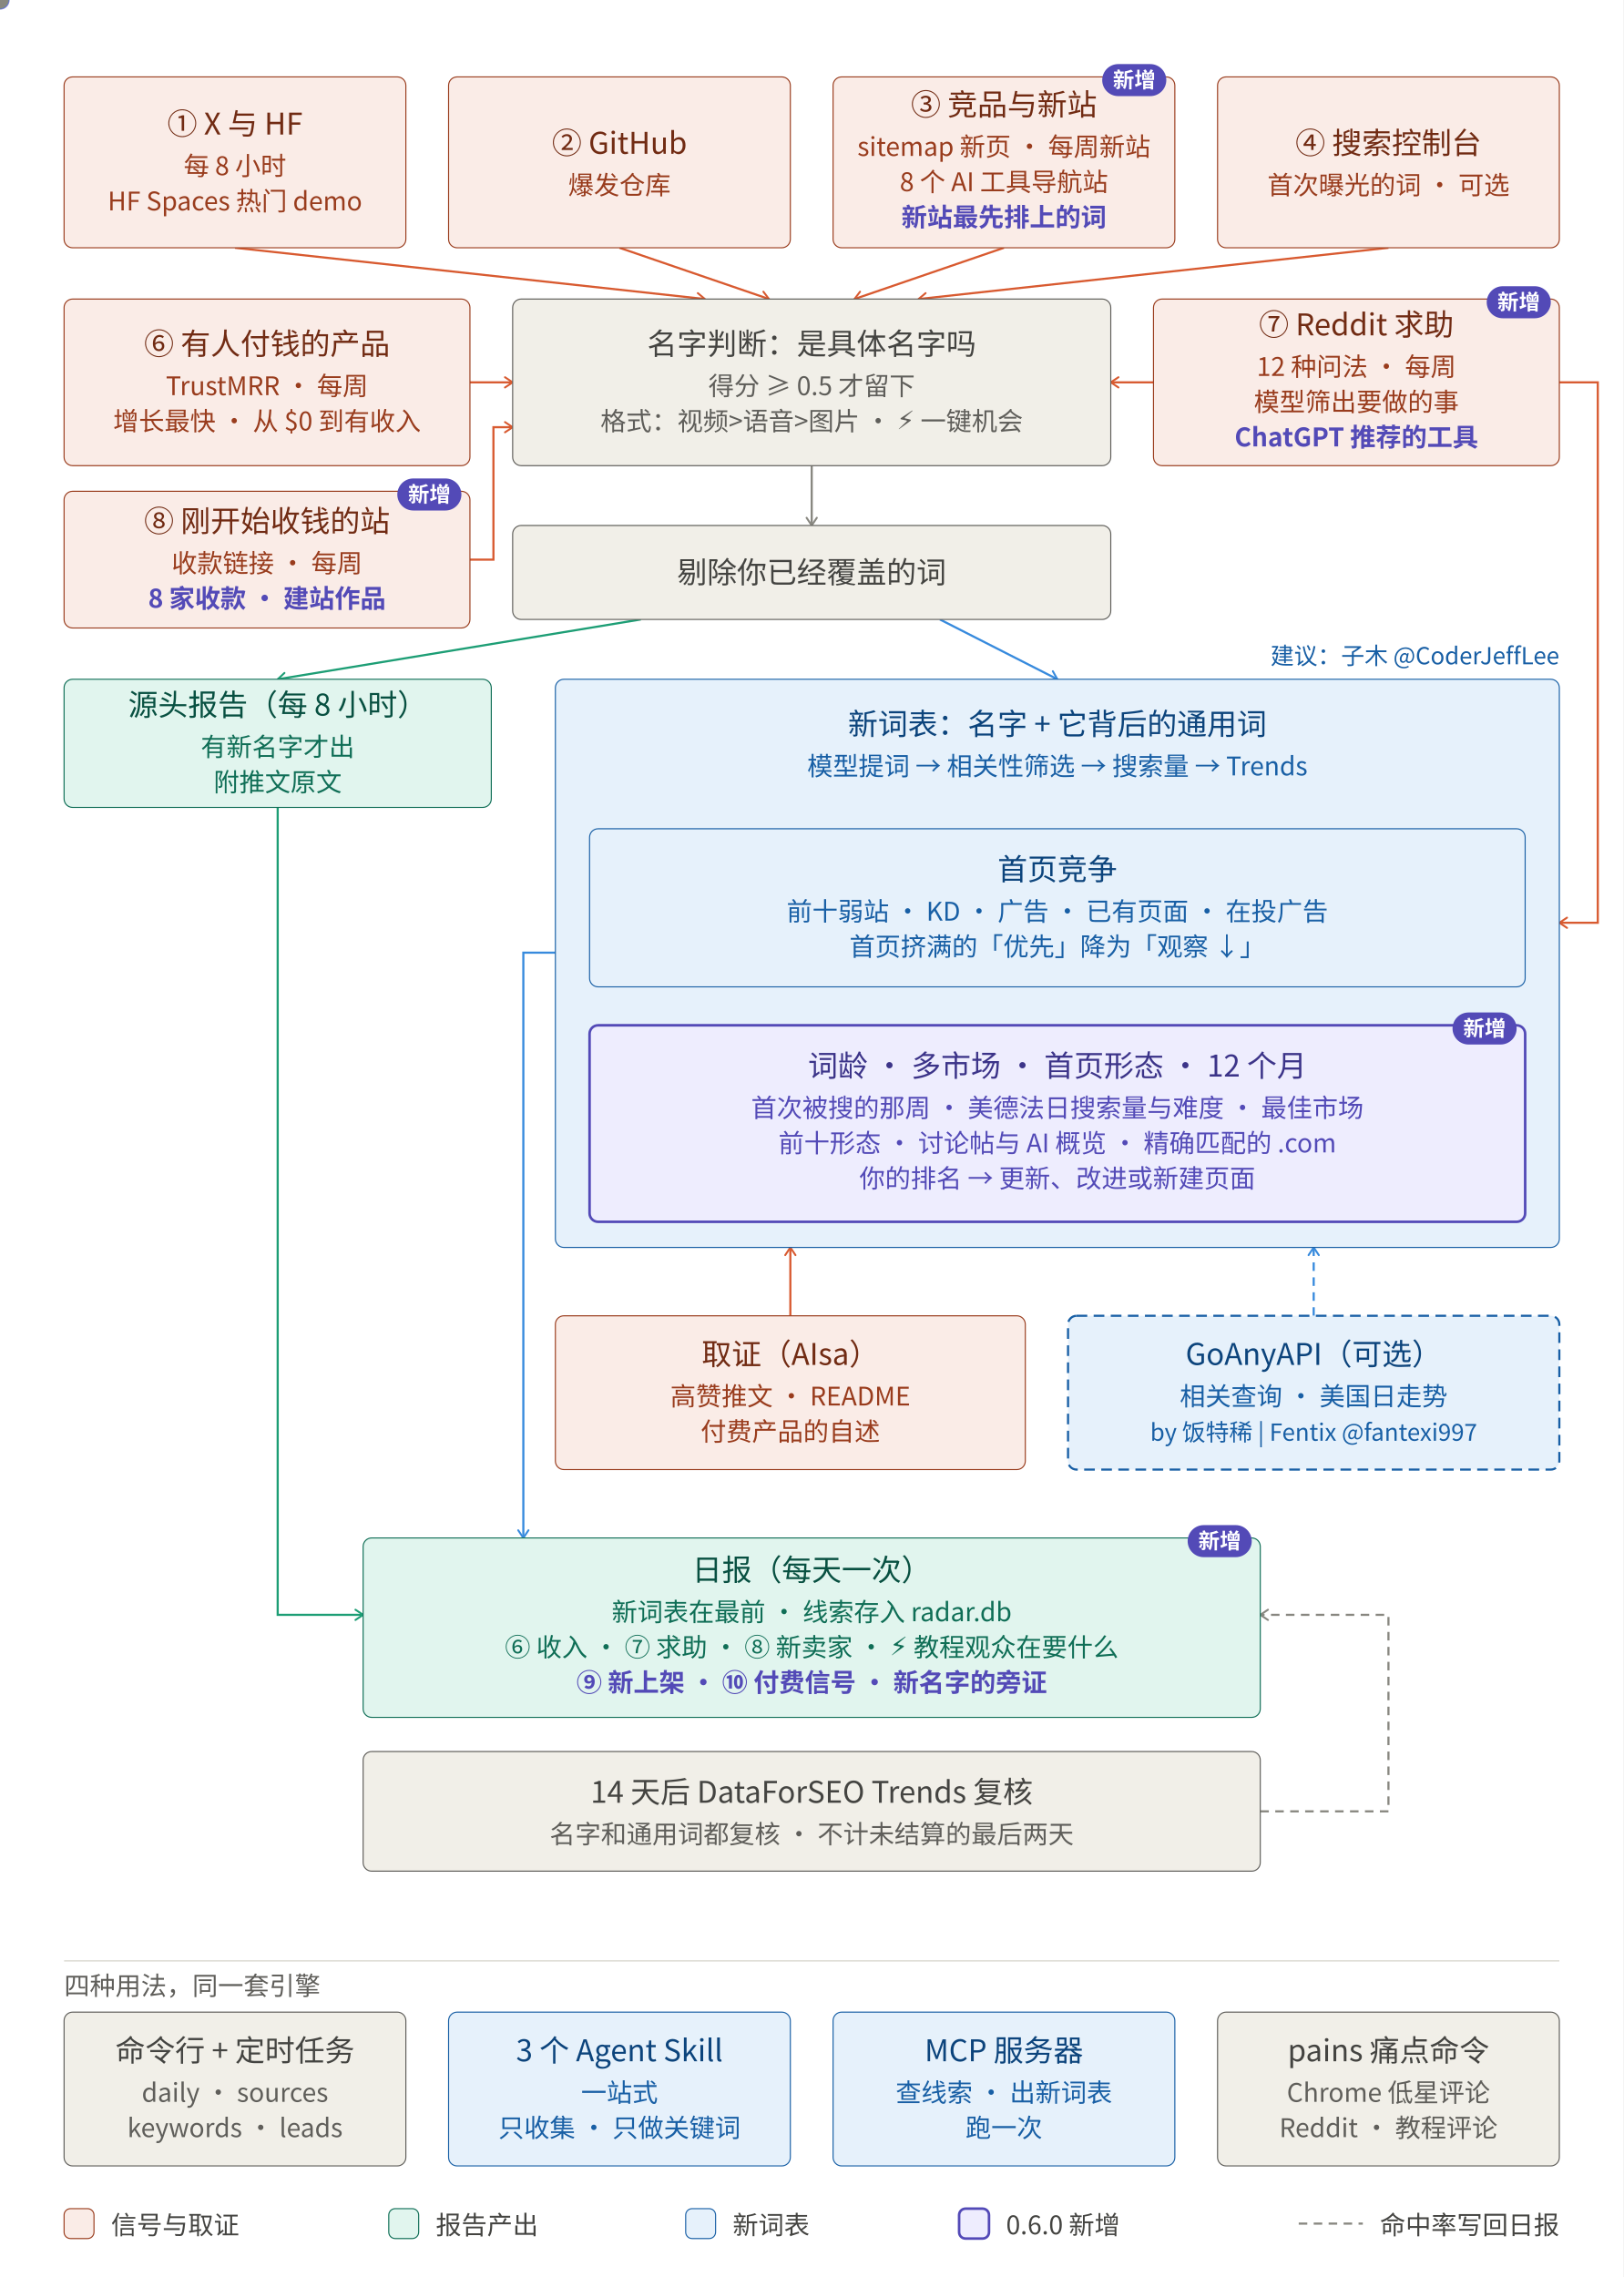
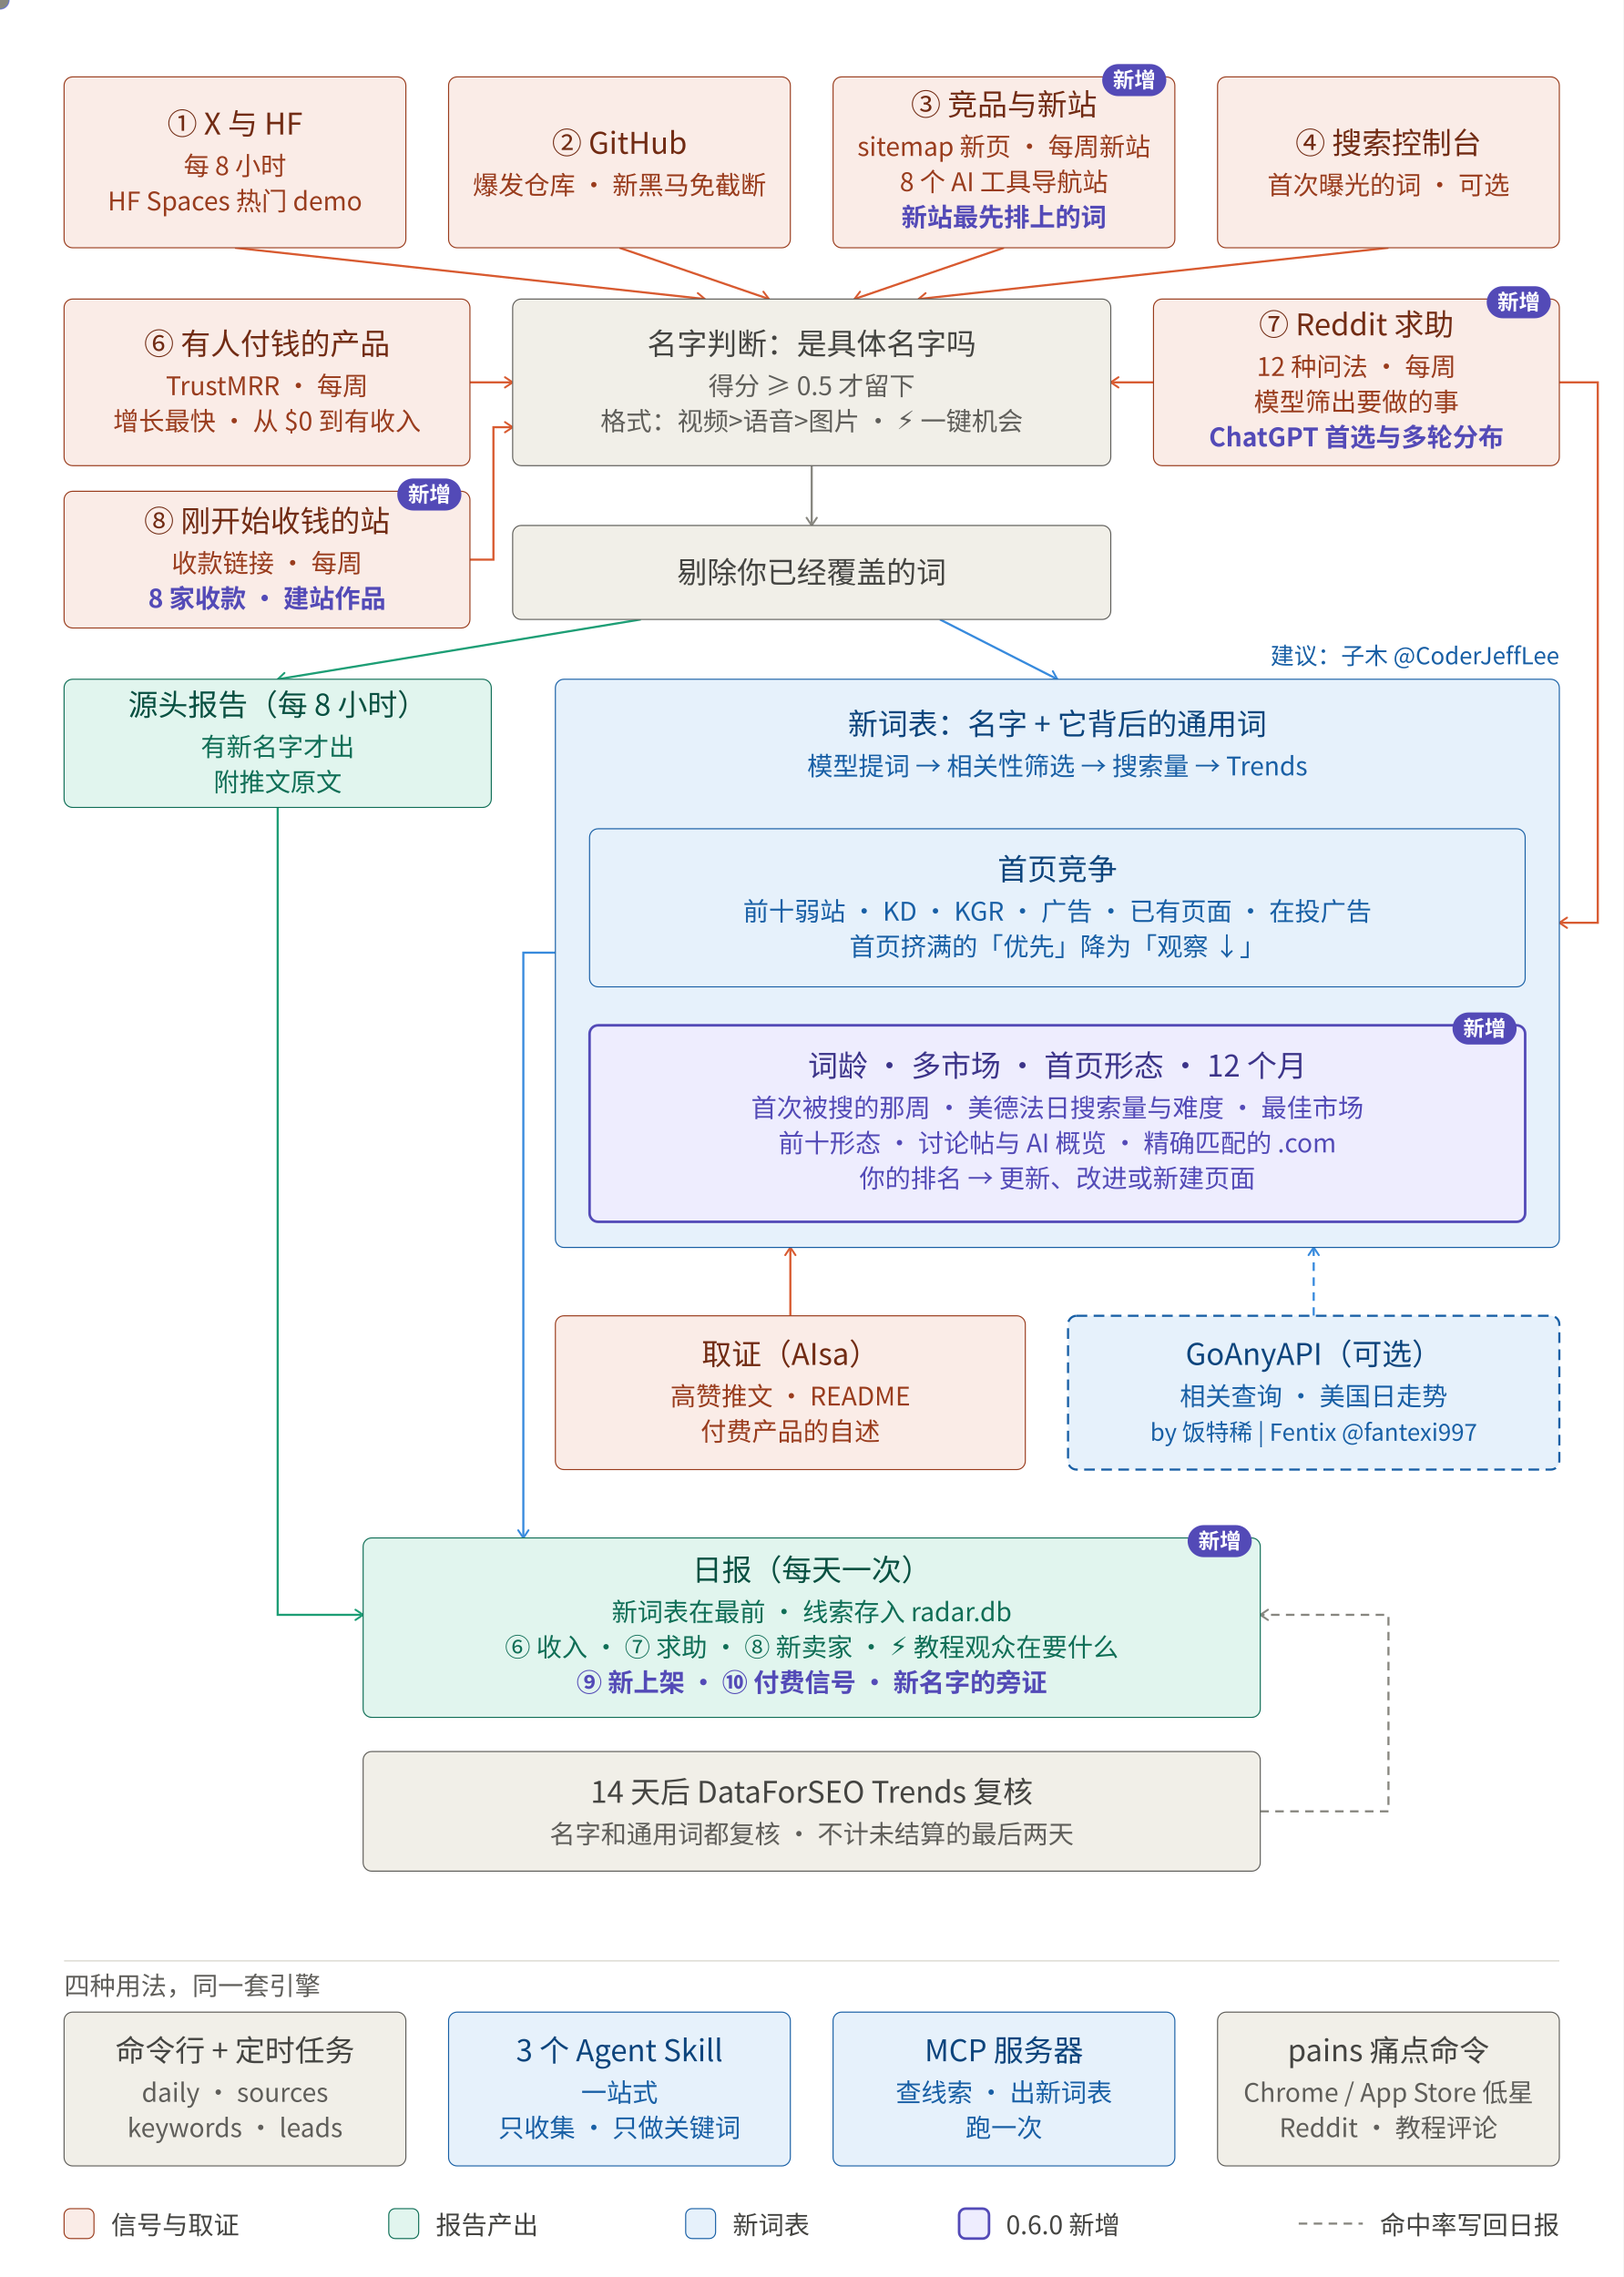
<svg xmlns="http://www.w3.org/2000/svg" width="1520" height="2132" viewBox="0 0 760 1066" font-family="Hiragino Sans GB, PingFang SC, Noto Sans CJK SC, sans-serif">
  <defs>
    <marker id="arrow" viewBox="0 0 10 10" refX="8" refY="5" markerWidth="6" markerHeight="6" orient="auto-start-reverse">
      <path d="M2 1L8 5L2 9" fill="none" stroke="context-stroke" stroke-width="1.5" stroke-linecap="round" stroke-linejoin="round" />
    </marker>
  </defs>
  <rect width="760" height="1066" fill="#FFFFFF" />
  <path id="p1" d="M110 116 L330 140" fill="none" stroke="#D85A30" stroke-width="1" marker-end="url(#arrow)" />
  <path id="p2" d="M290 116 L360 140" fill="none" stroke="#D85A30" stroke-width="1" marker-end="url(#arrow)" />
  <path id="p3" d="M470 116 L400 140" fill="none" stroke="#D85A30" stroke-width="1" marker-end="url(#arrow)" />
  <path id="p4" d="M650 116 L430 140" fill="none" stroke="#D85A30" stroke-width="1" marker-end="url(#arrow)" />
  <path id="p6" d="M220 179 L240 179" fill="none" stroke="#D85A30" stroke-width="1" marker-end="url(#arrow)" />
  <path id="p7" d="M540 179 L520 179" fill="none" stroke="#D85A30" stroke-width="1" marker-end="url(#arrow)" />
  <path id="p8b" d="M220 262 L231 262 L231 200 L240 200" fill="none" stroke="#D85A30" stroke-width="1" marker-end="url(#arrow)" />
  <path id="p7b" d="M730 179 L748 179 L748 432 L730 432" fill="none" stroke="#D85A30" stroke-width="1" marker-end="url(#arrow)" />
  <path id="p5" d="M380 218 L380 246" fill="none" stroke="#888780" stroke-width="1" marker-end="url(#arrow)" />
  <path id="p8" d="M300 290 L130 318" fill="none" stroke="#1D9E75" stroke-width="1" marker-end="url(#arrow)" />
  <path id="p9" d="M440 290 L495 318" fill="none" stroke="#378ADD" stroke-width="1" marker-end="url(#arrow)" />
  <path id="p15" d="M495 462 L495 480" fill="none" stroke="#7F77DD" stroke-width="1.4" marker-end="url(#arrow)" />
  <path id="p10" d="M370 616 L370 584" fill="none" stroke="#D85A30" stroke-width="1" marker-end="url(#arrow)" />
  <path id="p11" d="M615 616 L615 584" fill="none" stroke="#378ADD" stroke-width="1" stroke-dasharray="4 3" marker-end="url(#arrow)" />
  <path id="p12" d="M130 378 L130 756 L170 756" fill="none" stroke="#1D9E75" stroke-width="1" marker-end="url(#arrow)" />
  <path id="p13" d="M260 446 L245 446 L245 720" fill="none" stroke="#378ADD" stroke-width="1" marker-end="url(#arrow)" />
  <path id="p14" d="M590 848 L650 848 L650 756 L590 756" fill="none" stroke="#888780" stroke-width="1" stroke-dasharray="4 3" marker-end="url(#arrow)" />
  <g font-size="14" text-anchor="middle">
    <rect x="30" y="36" width="160" height="80" rx="4" fill="#FAECE7" stroke="#993C1D" stroke-width="0.5" />
    <text x="110.0" y="63.0" fill="#712B13" font-weight="500">① X 与 HF</text>
    <text x="110.0" y="82.0" fill="#993C1D" font-size="12">每 8 小时</text>
    <text x="110.0" y="98.5" fill="#993C1D" font-size="12">HF Spaces 热门 demo</text>
    <rect x="210" y="36" width="160" height="80" rx="4" fill="#FAECE7" stroke="#993C1D" stroke-width="0.5" />
    <text x="290.0" y="72.0" fill="#712B13" font-weight="500">② GitHub</text>
-     <text x="290.0" y="91.0" fill="#993C1D" font-size="12">爆发仓库</text>
+     <text x="290.0" y="91.0" fill="#993C1D" font-size="12">爆发仓库 · 新黑马免截断</text>
    <rect x="390" y="36" width="160" height="80" rx="4" fill="#FAECE7" stroke="#993C1D" stroke-width="0.5" />
    <text x="470.0" y="54.0" fill="#712B13" font-weight="500">③ 竞品与新站</text>
    <text x="470.0" y="73.0" fill="#993C1D" font-size="12">sitemap 新页 · 每周新站</text>
    <text x="470.0" y="89.5" fill="#993C1D" font-size="12">8 个 AI 工具导航站</text>
    <text x="470.0" y="106.0" fill="#534AB7" font-size="12" font-weight="600">新站最先排上的词</text>
    <rect x="516" y="30" width="30" height="15" rx="7.5" fill="#534AB7" />
    <text x="531" y="41" font-size="10" fill="#FFFFFF" font-weight="600">新增</text>
    <rect x="570" y="36" width="160" height="80" rx="4" fill="#FAECE7" stroke="#993C1D" stroke-width="0.5" />
    <text x="650.0" y="72.0" fill="#712B13" font-weight="500">④ 搜索控制台</text>
    <text x="650.0" y="91.0" fill="#993C1D" font-size="12">首次曝光的词 · 可选</text>
    <rect x="30" y="140" width="190" height="78" rx="4" fill="#FAECE7" stroke="#993C1D" stroke-width="0.5" />
    <text x="125.0" y="166.0" fill="#712B13" font-weight="500">⑥ 有人付钱的产品</text>
    <text x="125.0" y="185.0" fill="#993C1D" font-size="12">TrustMRR · 每周</text>
    <text x="125.0" y="201.5" fill="#993C1D" font-size="12">增长最快 · 从 $0 到有收入</text>
    <rect x="240" y="140" width="280" height="78" rx="4" fill="#F1EFE8" stroke="#5F5E5A" stroke-width="0.5" />
    <text x="380.0" y="166.0" fill="#444441" font-weight="500">名字判断：是具体名字吗</text>
    <text x="380.0" y="185.0" fill="#5F5E5A" font-size="12">得分 ≥ 0.5 才留下</text>
    <text x="380.0" y="201.5" fill="#5F5E5A" font-size="12">格式：视频&gt;语音&gt;图片 · ⚡ 一键机会</text>
    <rect x="540" y="140" width="190" height="78" rx="4" fill="#FAECE7" stroke="#993C1D" stroke-width="0.5" />
    <text x="635.0" y="157.0" fill="#712B13" font-weight="500">⑦ Reddit 求助</text>
    <text x="635.0" y="176.0" fill="#993C1D" font-size="12">12 种问法 · 每周</text>
    <text x="635.0" y="192.5" fill="#993C1D" font-size="12">模型筛出要做的事</text>
-     <text x="635.0" y="209.0" fill="#534AB7" font-size="12" font-weight="600">ChatGPT 推荐的工具</text>
+     <text x="635.0" y="209.0" fill="#534AB7" font-size="12" font-weight="600">ChatGPT 首选与多轮分布</text>
    <rect x="696" y="134" width="30" height="15" rx="7.5" fill="#534AB7" />
    <text x="711" y="145" font-size="10" fill="#FFFFFF" font-weight="600">新增</text>
    <rect x="30" y="230" width="190" height="64" rx="4" fill="#FAECE7" stroke="#993C1D" stroke-width="0.5" />
    <text x="125.0" y="249.0" fill="#712B13" font-weight="500">⑧ 刚开始收钱的站</text>
    <text x="125.0" y="268.0" fill="#993C1D" font-size="12">收款链接 · 每周</text>
    <text x="125.0" y="284.5" fill="#534AB7" font-size="12" font-weight="600">8 家收款 · 建站作品</text>
    <rect x="186" y="224" width="30" height="15" rx="7.5" fill="#534AB7" />
    <text x="201" y="235" font-size="10" fill="#FFFFFF" font-weight="600">新增</text>
    <rect x="240" y="246" width="280" height="44" rx="4" fill="#F1EFE8" stroke="#5F5E5A" stroke-width="0.5" />
    <text x="380.0" y="273.0" fill="#444441" font-weight="500">剔除你已经覆盖的词</text>
    <rect x="30" y="318" width="200" height="60" rx="4" fill="#E1F5EE" stroke="#0F6E56" stroke-width="0.5" />
    <text x="130.0" y="335.0" fill="#085041" font-weight="500">源头报告（每 8 小时）</text>
    <text x="130.0" y="354.0" fill="#0F6E56" font-size="12">有新名字才出</text>
    <text x="130.0" y="370.5" fill="#0F6E56" font-size="12">附推文原文</text>
    <rect x="260" y="318" width="470" height="266" rx="4" fill="#E6F1FB" stroke="#185FA5" stroke-width="0.5" />
    <text x="495.0" y="344.0" fill="#0C447C" font-weight="500">新词表：名字 + 它背后的通用词</text>
    <text x="495.0" y="363.0" fill="#185FA5" font-size="12">模型提词 → 相关性筛选 → 搜索量 → Trends</text>
    <rect x="276" y="388" width="438" height="74" rx="4" fill="#E6F1FB" stroke="#185FA5" stroke-width="0.5" />
    <text x="495.0" y="412.0" fill="#0C447C" font-weight="500">首页竞争</text>
-     <text x="495.0" y="431.0" fill="#185FA5" font-size="12">前十弱站 · KD · 广告 · 已有页面 · 在投广告</text>
+     <text x="495.0" y="431.0" fill="#185FA5" font-size="12">前十弱站 · KD · KGR · 广告 · 已有页面 · 在投广告</text>
    <text x="495.0" y="447.5" fill="#185FA5" font-size="12">首页挤满的「优先」降为「观察 ↓」</text>
    <rect x="276" y="480" width="438" height="92" rx="4" fill="#EEEDFE" stroke="#534AB7" stroke-width="1.2" />
    <text x="495.0" y="504.0" fill="#3C3489" font-weight="500">词龄 · 多市场 · 首页形态 · 12 个月</text>
    <text x="495.0" y="523.0" fill="#534AB7" font-size="12">首次被搜的那周 · 美德法日搜索量与难度 · 最佳市场</text>
    <text x="495.0" y="539.5" fill="#534AB7" font-size="12">前十形态 · 讨论帖与 AI 概览 · 精确匹配的 .com</text>
    <text x="495.0" y="556.0" fill="#534AB7" font-size="12">你的排名 → 更新、改进或新建页面</text>
    <rect x="680" y="474" width="30" height="15" rx="7.5" fill="#534AB7" />
    <text x="695" y="485" font-size="10" fill="#FFFFFF" font-weight="600">新增</text>
    <rect x="260" y="616" width="220" height="72" rx="4" fill="#FAECE7" stroke="#993C1D" stroke-width="0.5" />
    <text x="370.0" y="639.0" fill="#712B13" font-weight="500">取证（AIsa）</text>
    <text x="370.0" y="658.0" fill="#993C1D" font-size="12">高赞推文 · README</text>
    <text x="370.0" y="674.5" fill="#993C1D" font-size="12">付费产品的自述</text>
    <rect x="500" y="616" width="230" height="72" rx="4" fill="#E6F1FB" stroke="#185FA5" stroke-width="1" stroke-dasharray="5 3" />
    <text x="615.0" y="639.0" fill="#0C447C" font-weight="500">GoAnyAPI（可选）</text>
    <text x="615.0" y="658.0" fill="#185FA5" font-size="12">相关查询 · 美国日走势</text>
    <text x="615.0" y="674.5" fill="#185FA5" font-size="11">by 饭特稀 | Fentix @fantexi997</text>
    <rect x="170" y="720" width="420" height="84" rx="4" fill="#E1F5EE" stroke="#0F6E56" stroke-width="0.5" />
    <text x="380.0" y="740.0" fill="#085041" font-weight="500">日报（每天一次）</text>
    <text x="380.0" y="759.0" fill="#0F6E56" font-size="12">新词表在最前 · 线索存入 radar.db</text>
    <text x="380.0" y="775.5" fill="#0F6E56" font-size="12">⑥ 收入 · ⑦ 求助 · ⑧ 新卖家 · ⚡ 教程观众在要什么</text>
    <text x="380.0" y="792.0" fill="#534AB7" font-size="12" font-weight="600">⑨ 新上架 · ⑩ 付费信号 · 新名字的旁证</text>
    <rect x="556" y="714" width="30" height="15" rx="7.5" fill="#534AB7" />
    <text x="571" y="725" font-size="10" fill="#FFFFFF" font-weight="600">新增</text>
    <rect x="170" y="820" width="420" height="56" rx="4" fill="#F1EFE8" stroke="#5F5E5A" stroke-width="0.5" />
    <text x="380.0" y="844.0" fill="#444441" font-weight="500">14 天后 DataForSEO Trends 复核</text>
    <text x="380.0" y="863.0" fill="#5F5E5A" font-size="12">名字和通用词都复核 · 不计未结算的最后两天</text>
    <rect x="30" y="942" width="160" height="72" rx="4" fill="#F1EFE8" stroke="#5F5E5A" stroke-width="0.5" />
    <text x="110.0" y="965.0" fill="#444441" font-weight="500">命令行 + 定时任务</text>
    <text x="110.0" y="984.0" fill="#5F5E5A" font-size="12">daily · sources</text>
    <text x="110.0" y="1000.5" fill="#5F5E5A" font-size="12">keywords · leads</text>
    <rect x="210" y="942" width="160" height="72" rx="4" fill="#E6F1FB" stroke="#185FA5" stroke-width="0.5" />
    <text x="290.0" y="965.0" fill="#0C447C" font-weight="500">3 个 Agent Skill</text>
    <text x="290.0" y="984.0" fill="#185FA5" font-size="12">一站式</text>
    <text x="290.0" y="1000.5" fill="#185FA5" font-size="12">只收集 · 只做关键词</text>
    <rect x="390" y="942" width="160" height="72" rx="4" fill="#E6F1FB" stroke="#185FA5" stroke-width="0.5" />
    <text x="470.0" y="965.0" fill="#0C447C" font-weight="500">MCP 服务器</text>
    <text x="470.0" y="984.0" fill="#185FA5" font-size="12">查线索 · 出新词表</text>
    <text x="470.0" y="1000.5" fill="#185FA5" font-size="12">跑一次</text>
    <rect x="570" y="942" width="160" height="72" rx="4" fill="#F1EFE8" stroke="#5F5E5A" stroke-width="0.5" />
    <text x="650.0" y="965.0" fill="#444441" font-weight="500">pains 痛点命令</text>
-     <text x="650.0" y="984.0" fill="#5F5E5A" font-size="12">Chrome 低星评论</text>
+     <text x="650.0" y="984.0" fill="#5F5E5A" font-size="12">Chrome / App Store 低星</text>
    <text x="650.0" y="1000.5" fill="#5F5E5A" font-size="12">Reddit · 教程评论</text>
  </g>
  <path d="M30 918 H730" stroke="#D3D1C7" stroke-width="0.5" fill="none" />
  <text x="30" y="934" font-size="12" fill="#5F5E5A" font-weight="500">四种用法，同一套引擎</text>
  <text x="730" y="311" text-anchor="end" font-size="11" fill="#185FA5">建议：子木 @CoderJeffLee</text>
  <rect x="30" y="1034" width="14" height="14" rx="3" fill="#FAECE7" stroke="#993C1D" stroke-width="0.5" />
  <text x="52" y="1046" font-size="12" fill="#444441">信号与取证</text>
  <rect x="182" y="1034" width="14" height="14" rx="3" fill="#E1F5EE" stroke="#0F6E56" stroke-width="0.5" />
  <text x="204" y="1046" font-size="12" fill="#444441">报告产出</text>
  <rect x="321" y="1034" width="14" height="14" rx="3" fill="#E6F1FB" stroke="#185FA5" stroke-width="0.5" />
  <text x="343" y="1046" font-size="12" fill="#444441">新词表</text>
  <rect x="449" y="1034" width="14" height="14" rx="3" fill="#EEEDFE" stroke="#534AB7" stroke-width="1.2" />
  <text x="471" y="1046" font-size="12" fill="#444441">0.6.0 新增</text>
  <path d="M608 1041 H638" stroke="#888780" stroke-width="1" stroke-dasharray="4 3" fill="none" />
  <text x="646" y="1046" font-size="12" fill="#444441">命中率写回日报</text>
  <circle r="4" fill="#D85A30">
    <animateMotion dur="2.4s" repeatCount="indefinite" begin="0.0s">
      <mpath href="#p1" />
    </animateMotion>
  </circle>
  <circle r="4" fill="#D85A30">
    <animateMotion dur="2.4s" repeatCount="indefinite" begin="0.6s">
      <mpath href="#p2" />
    </animateMotion>
  </circle>
  <circle r="4" fill="#D85A30">
    <animateMotion dur="2.4s" repeatCount="indefinite" begin="1.2s">
      <mpath href="#p3" />
    </animateMotion>
  </circle>
  <circle r="4" fill="#D85A30">
    <animateMotion dur="2.4s" repeatCount="indefinite" begin="1.8s">
      <mpath href="#p4" />
    </animateMotion>
  </circle>
  <circle r="4" fill="#D85A30">
    <animateMotion dur="1.2s" repeatCount="indefinite" begin="0.2s">
      <mpath href="#p6" />
    </animateMotion>
  </circle>
  <circle r="4" fill="#D85A30">
    <animateMotion dur="1.2s" repeatCount="indefinite" begin="0.8s">
      <mpath href="#p7" />
    </animateMotion>
  </circle>
  <circle r="4" fill="#D85A30">
    <animateMotion dur="1.6s" repeatCount="indefinite" begin="0.5s">
      <mpath href="#p8b" />
    </animateMotion>
  </circle>
  <circle r="4" fill="#D85A30">
    <animateMotion dur="2.8s" repeatCount="indefinite" begin="0.4s">
      <mpath href="#p7b" />
    </animateMotion>
  </circle>
  <circle r="4" fill="#888780">
    <animateMotion dur="1.2s" repeatCount="indefinite" begin="0.3s">
      <mpath href="#p5" />
    </animateMotion>
  </circle>
  <circle r="4" fill="#1D9E75">
    <animateMotion dur="1.6s" repeatCount="indefinite" begin="0.0s">
      <mpath href="#p8" />
    </animateMotion>
  </circle>
  <circle r="4" fill="#378ADD">
    <animateMotion dur="1.6s" repeatCount="indefinite" begin="0.4s">
      <mpath href="#p9" />
    </animateMotion>
  </circle>
  <circle r="4.5" fill="#7F77DD">
    <animateMotion dur="1.0s" repeatCount="indefinite" begin="0.3s">
      <mpath href="#p15" />
    </animateMotion>
  </circle>
  <circle r="4" fill="#D85A30">
    <animateMotion dur="1.4s" repeatCount="indefinite" begin="0.8s">
      <mpath href="#p10" />
    </animateMotion>
  </circle>
  <circle r="4" fill="#378ADD">
    <animateMotion dur="1.4s" repeatCount="indefinite" begin="1.2s">
      <mpath href="#p11" />
    </animateMotion>
  </circle>
  <circle r="4" fill="#1D9E75">
    <animateMotion dur="2.8s" repeatCount="indefinite" begin="0.2s">
      <mpath href="#p12" />
    </animateMotion>
  </circle>
  <circle r="4" fill="#378ADD">
    <animateMotion dur="2.2s" repeatCount="indefinite" begin="0.6s">
      <mpath href="#p13" />
    </animateMotion>
  </circle>
  <circle r="4" fill="#888780">
    <animateMotion dur="4.8s" repeatCount="indefinite" begin="0.0s">
      <mpath href="#p14" />
    </animateMotion>
  </circle>
</svg>
